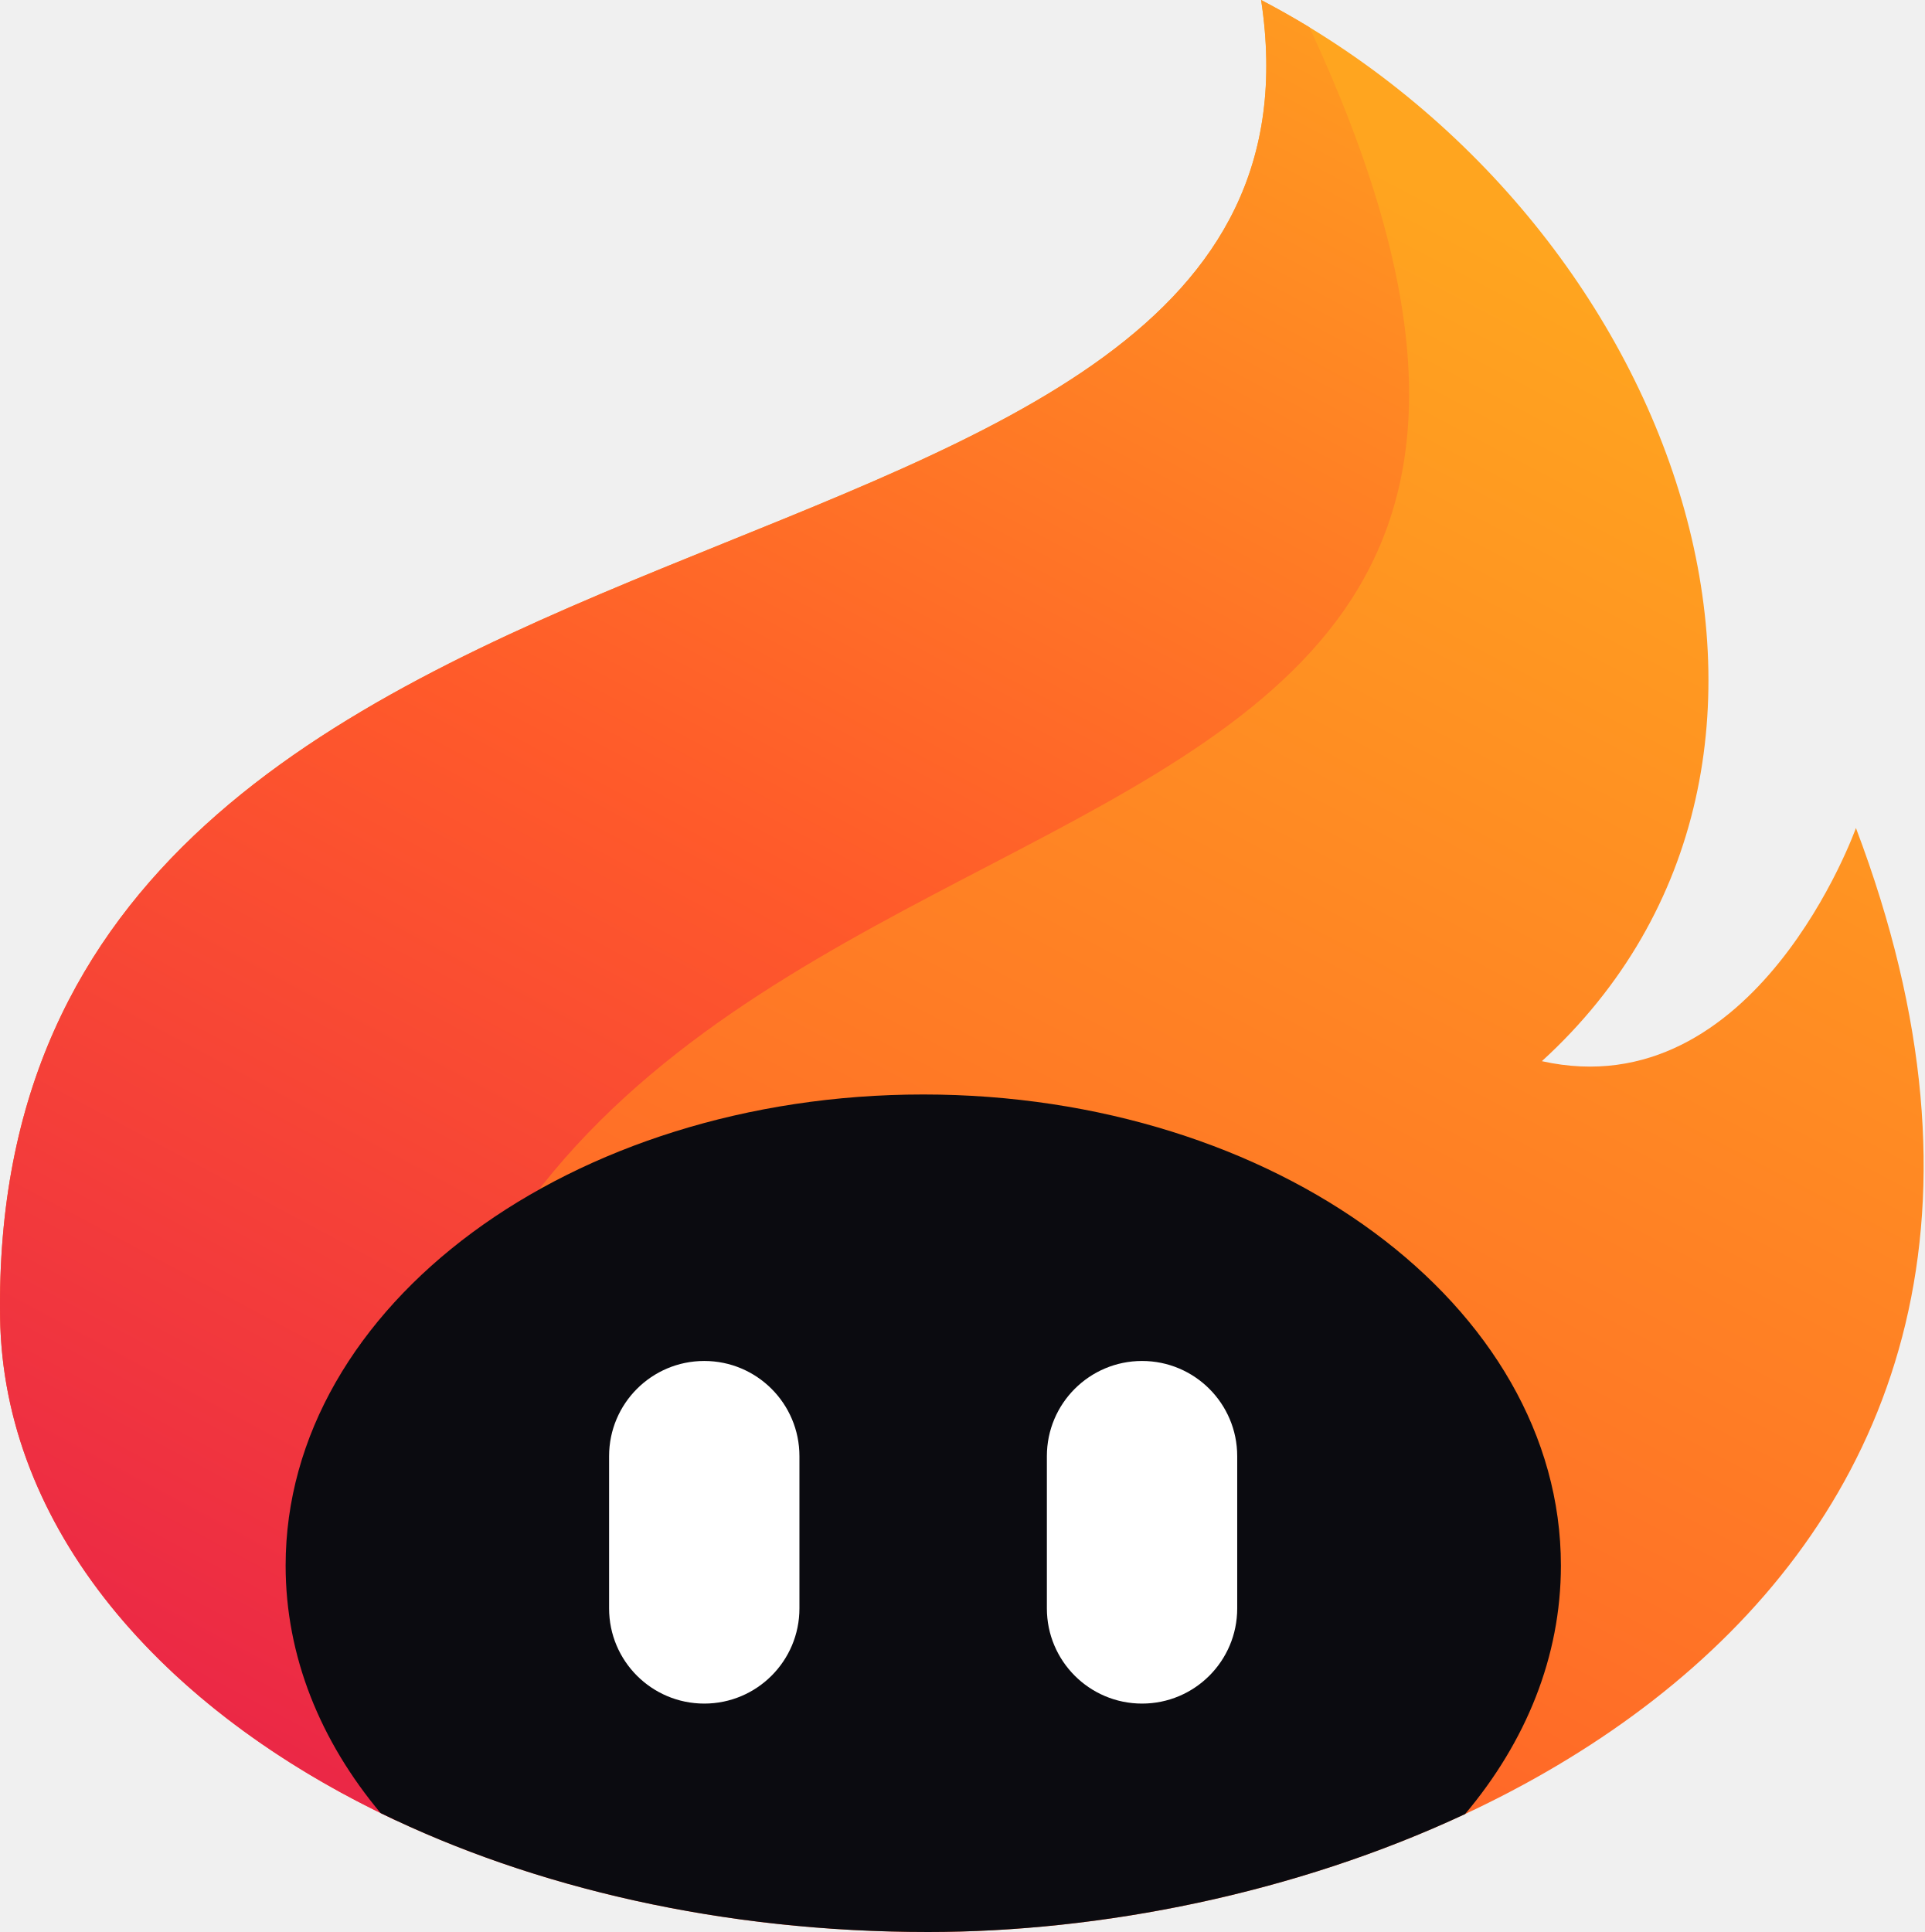
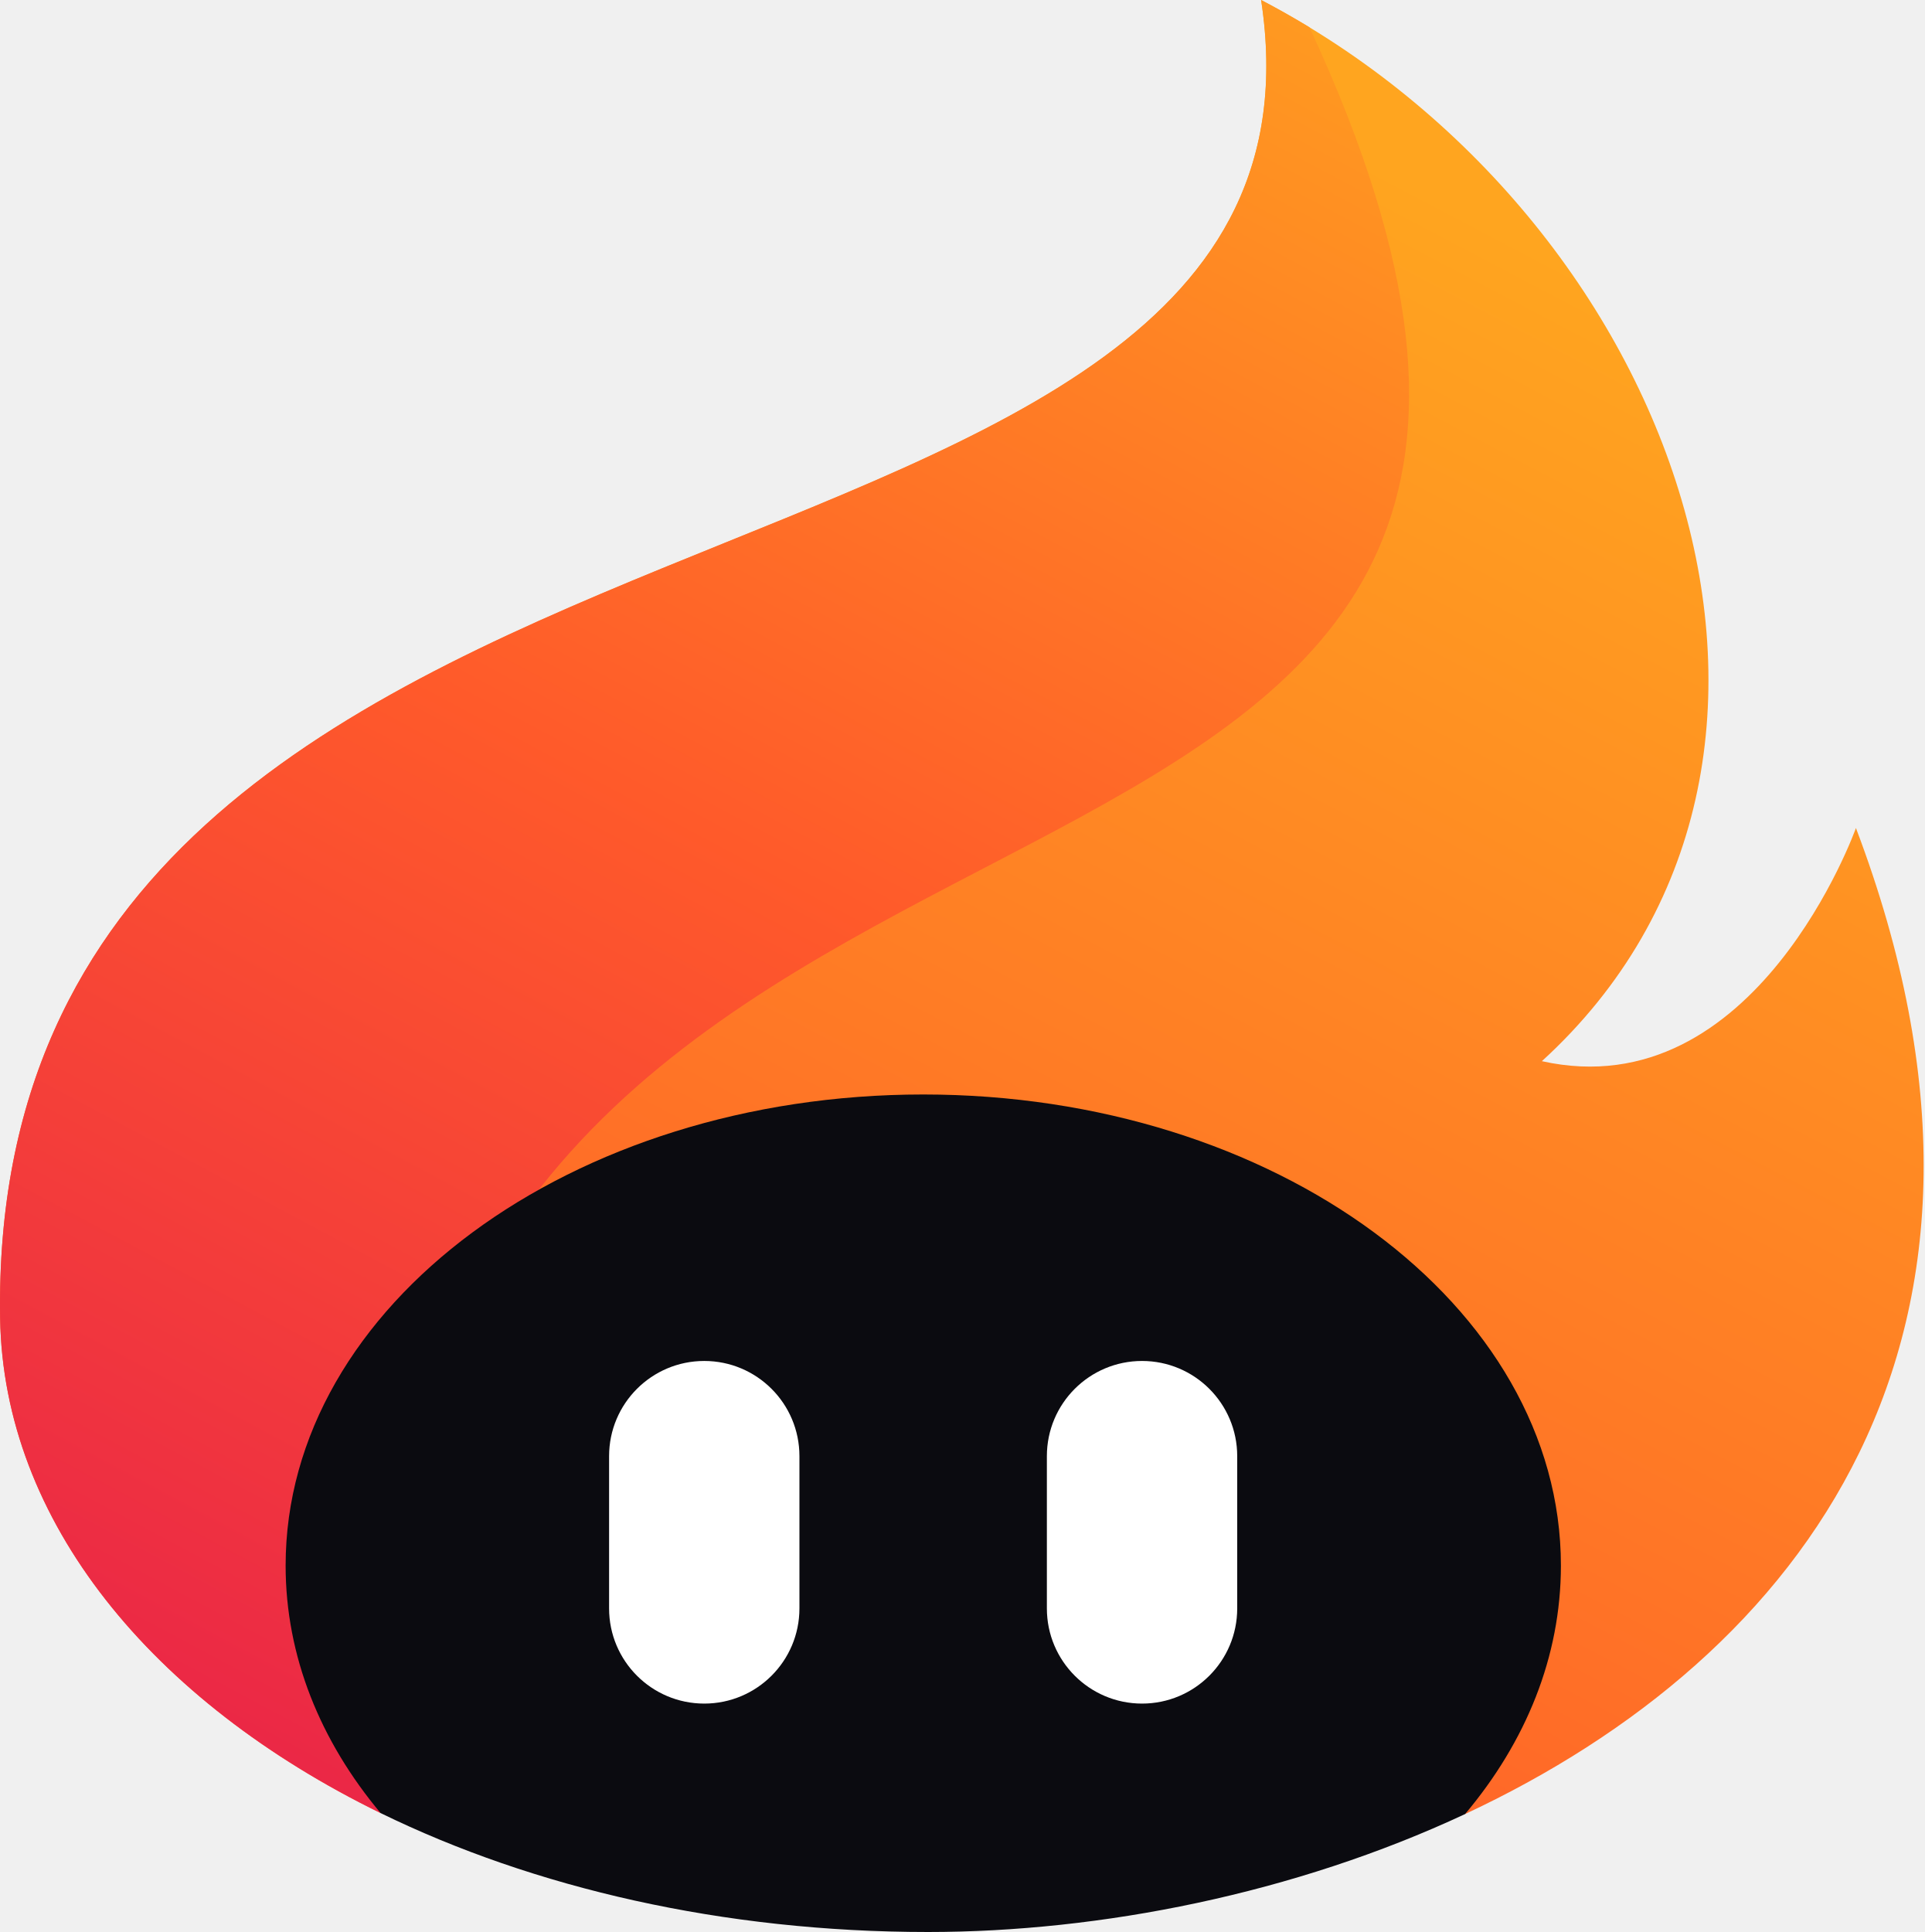
<svg xmlns="http://www.w3.org/2000/svg" width="510" height="512" viewBox="0 0 510 512" fill="none">
-   <path d="M491.853 219.429C568.779 422.463 381.754 512 245.941 512C110.128 512 1.456 439.154 0.03 349.32C-3.754 110.975 360.7 174.03 334.217 0C445.192 58.01 495.636 201.773 408.621 281.222C465.37 293.833 491.853 219.429 491.853 219.429Z" fill="url(#paint0_linear_21_433)" />
-   <path d="M334.217 0C338.586 2.284 342.862 4.701 347.039 7.242C479.204 291.956 70.255 155.892 104.873 482.398C41.98 452.953 0.902 404.322 0.029 349.32C-3.754 110.975 360.699 174.03 334.217 0Z" fill="url(#paint1_linear_21_433)" />
+   <path d="M491.853 219.429C542.923 354.219 477.659 438.987 388.277 480.742C370.278 456.742 304.573 440.482 244.574 440.482C184.575 440.482 118.871 456.481 100.871 480.481C40.246 450.868 0.892 403.143 0.037 349.318C-3.746 110.976 360.703 174.031 334.22 0.003C445.194 58.012 495.637 201.773 408.623 281.221C465.371 293.832 491.853 219.429 491.853 219.429Z" fill="url(#paint0_linear_21_433)" />
+   <path d="M334.217 0C338.586 2.284 342.862 4.701 347.039 7.242C465.988 263.485 146.634 178.897 106.81 397.44C102.385 421.723 112.866 442.482 112.866 464.482C108.866 469.815 104.866 475.148 100.866 480.482C40.24 450.869 0.884 403.145 0.029 349.32C-3.754 110.975 360.699 174.03 334.217 0Z" fill="url(#paint1_linear_21_433)" />
  <path d="M244.68 290.049C338.008 290.049 413.666 345.946 413.666 414.897C413.665 439.065 404.369 461.629 388.275 480.745C343.023 501.884 291.589 512 245.941 512C191.502 512 141.424 500.293 100.866 480.482C84.907 461.422 75.695 438.955 75.695 414.897C75.695 345.946 151.352 290.049 244.68 290.049Z" fill="#0B0B10" />
  <rect x="161.419" y="360.67" width="50.443" height="90.798" rx="25.222" fill="white" />
  <rect x="277.439" y="360.67" width="50.443" height="90.798" rx="25.222" fill="white" />
  <defs>
    <linearGradient id="paint0_linear_21_433" x1="378.326" y1="50.443" x2="163.941" y2="457.773" gradientUnits="userSpaceOnUse">
      <stop stop-color="#FFA51F" />
      <stop offset="1" stop-color="#FF5A2A" />
    </linearGradient>
    <linearGradient id="paint1_linear_21_433" x1="372.36" y1="-35.061" x2="78.417" y2="514.667" gradientUnits="userSpaceOnUse">
      <stop stop-color="#FFA51F" />
      <stop offset="0.5" stop-color="#FF5A2A" />
      <stop offset="1" stop-color="#E8204A" />
    </linearGradient>
  </defs>
</svg>
